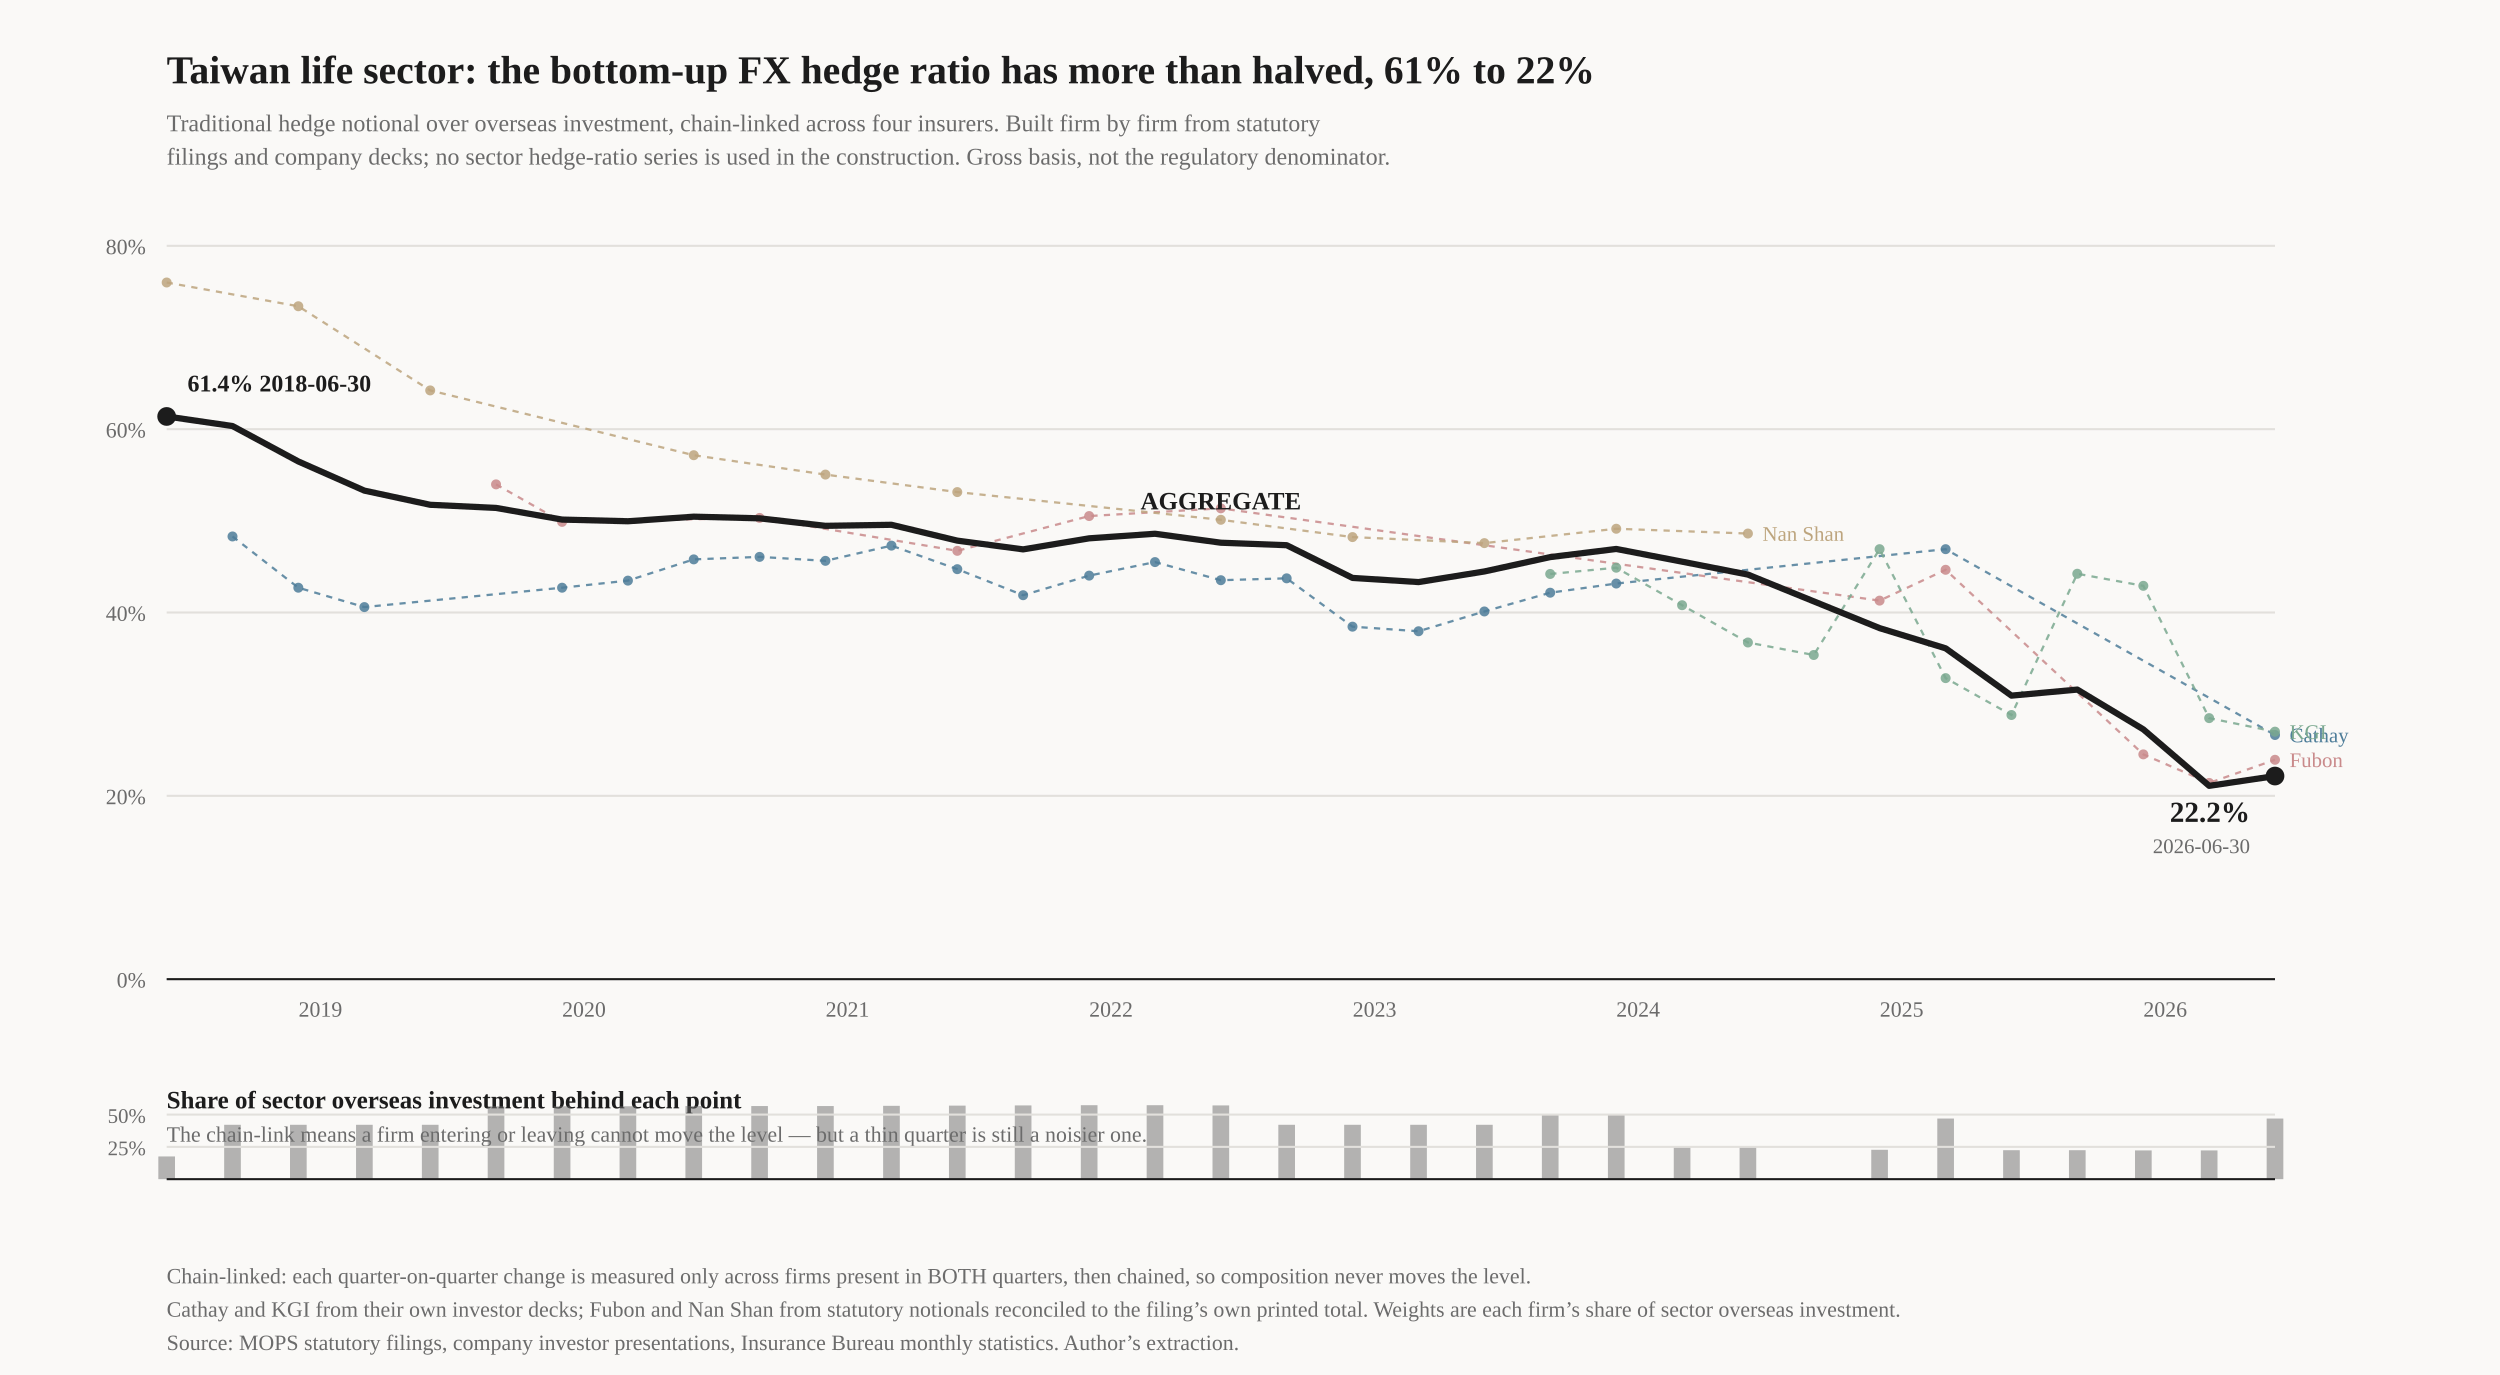
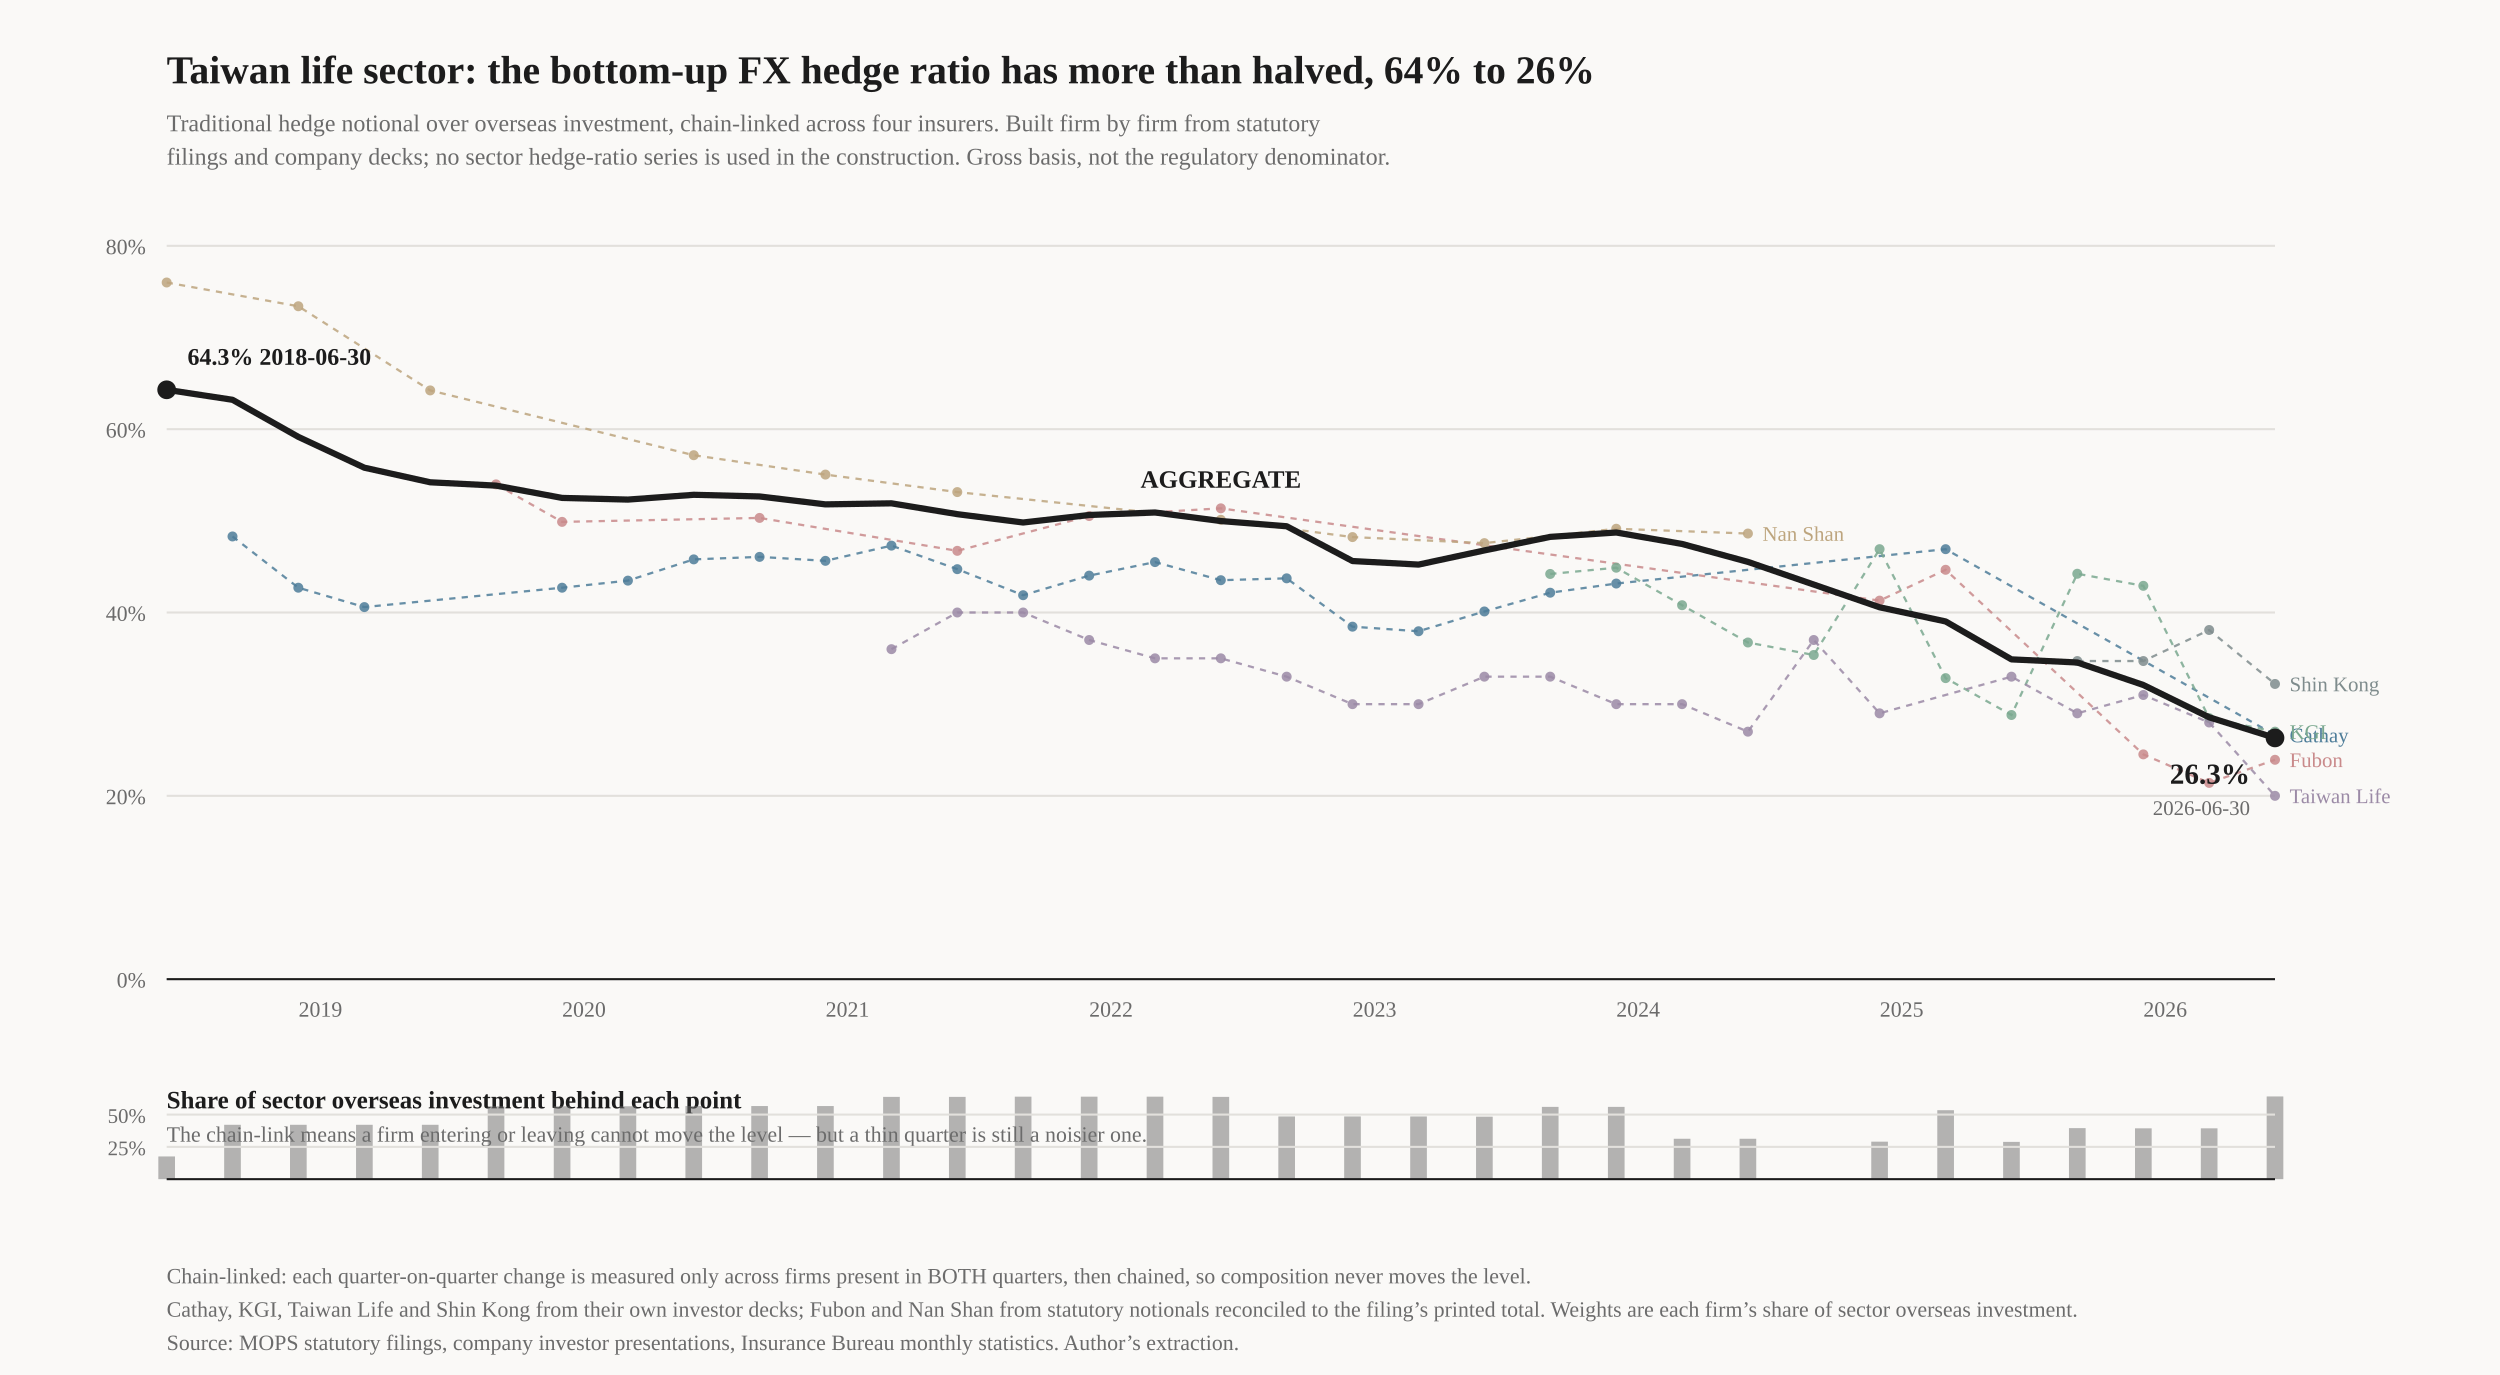
<svg xmlns="http://www.w3.org/2000/svg" width="1200" height="660" viewBox="0 0 1200 660">
  <rect width="1200" height="660" fill="#faf9f7" />
-   <text x="80.0" y="40.0" font-size="19" fill="#1c1c1c" text-anchor="start" font-weight="bold" font-family="Georgia,'Times New Roman',serif">Taiwan life sector: the bottom-up FX hedge ratio has more than halved, 61% to 22%</text>
+   <text x="80.0" y="40.0" font-size="19" fill="#1c1c1c" text-anchor="start" font-weight="bold" font-family="Georgia,'Times New Roman',serif">Taiwan life sector: the bottom-up FX hedge ratio has more than halved, 64% to 26%</text>
  <text x="80.0" y="63.0" font-size="11.5" fill="#6b6b6b" text-anchor="start" font-weight="normal" font-family="Georgia,'Times New Roman',serif">Traditional hedge notional over overseas investment, chain-linked across four insurers. Built firm by firm from statutory</text>
  <text x="80.0" y="79.0" font-size="11.5" fill="#6b6b6b" text-anchor="start" font-weight="normal" font-family="Georgia,'Times New Roman',serif">filings and company decks; no sector hedge-ratio series is used in the construction. Gross basis, not the regulatory denominator.</text>
  <line x1="80" y1="470.0" x2="1092" y2="470.0" stroke="#e2e0dc" stroke-width="1" />
  <text x="70.0" y="474.0" font-size="10.5" fill="#6b6b6b" text-anchor="end" font-weight="normal" font-family="Georgia,'Times New Roman',serif">0%</text>
  <line x1="80" y1="382.0" x2="1092" y2="382.0" stroke="#e2e0dc" stroke-width="1" />
  <text x="70.0" y="386.0" font-size="10.5" fill="#6b6b6b" text-anchor="end" font-weight="normal" font-family="Georgia,'Times New Roman',serif">20%</text>
  <line x1="80" y1="294.0" x2="1092" y2="294.0" stroke="#e2e0dc" stroke-width="1" />
  <text x="70.0" y="298.0" font-size="10.5" fill="#6b6b6b" text-anchor="end" font-weight="normal" font-family="Georgia,'Times New Roman',serif">40%</text>
  <line x1="80" y1="206.0" x2="1092" y2="206.0" stroke="#e2e0dc" stroke-width="1" />
  <text x="70.0" y="210.0" font-size="10.5" fill="#6b6b6b" text-anchor="end" font-weight="normal" font-family="Georgia,'Times New Roman',serif">60%</text>
  <line x1="80" y1="118.0" x2="1092" y2="118.0" stroke="#e2e0dc" stroke-width="1" />
  <text x="70.0" y="122.0" font-size="10.5" fill="#6b6b6b" text-anchor="end" font-weight="normal" font-family="Georgia,'Times New Roman',serif">80%</text>
  <text x="153.8" y="488.0" font-size="10.5" fill="#6b6b6b" text-anchor="middle" font-weight="normal" font-family="Georgia,'Times New Roman',serif">2019</text>
  <text x="280.3" y="488.0" font-size="10.5" fill="#6b6b6b" text-anchor="middle" font-weight="normal" font-family="Georgia,'Times New Roman',serif">2020</text>
  <text x="406.8" y="488.0" font-size="10.5" fill="#6b6b6b" text-anchor="middle" font-weight="normal" font-family="Georgia,'Times New Roman',serif">2021</text>
  <text x="533.3" y="488.0" font-size="10.5" fill="#6b6b6b" text-anchor="middle" font-weight="normal" font-family="Georgia,'Times New Roman',serif">2022</text>
  <text x="659.8" y="488.0" font-size="10.5" fill="#6b6b6b" text-anchor="middle" font-weight="normal" font-family="Georgia,'Times New Roman',serif">2023</text>
  <text x="786.3" y="488.0" font-size="10.5" fill="#6b6b6b" text-anchor="middle" font-weight="normal" font-family="Georgia,'Times New Roman',serif">2024</text>
  <text x="912.8" y="488.0" font-size="10.5" fill="#6b6b6b" text-anchor="middle" font-weight="normal" font-family="Georgia,'Times New Roman',serif">2025</text>
  <text x="1039.3" y="488.0" font-size="10.5" fill="#6b6b6b" text-anchor="middle" font-weight="normal" font-family="Georgia,'Times New Roman',serif">2026</text>
  <line x1="80" y1="470" x2="1092" y2="470" stroke="#1c1c1c" stroke-width="1" />
  <polyline points="111.6,257.5 143.2,282.1 174.9,291.4 269.8,282.1 301.4,278.7 333.0,268.5 364.6,267.3 396.2,269.2 427.9,261.9 459.5,273.2 491.1,285.7 522.8,276.3 554.4,269.8 586.0,278.5 617.6,277.6 649.2,300.8 680.9,303.0 712.5,293.5 744.1,284.5 775.8,280.1 933.9,263.6 1092.0,352.8" fill="none" stroke="#4e7d99" stroke-width="1.1" stroke-dasharray="3 3" opacity="0.85" />
  <circle cx="111.6" cy="257.5" r="2.4" fill="#4e7d99" opacity="0.85" />
  <circle cx="143.2" cy="282.1" r="2.4" fill="#4e7d99" opacity="0.85" />
  <circle cx="174.9" cy="291.4" r="2.4" fill="#4e7d99" opacity="0.85" />
  <circle cx="269.8" cy="282.1" r="2.4" fill="#4e7d99" opacity="0.85" />
  <circle cx="301.4" cy="278.7" r="2.4" fill="#4e7d99" opacity="0.85" />
  <circle cx="333.0" cy="268.5" r="2.4" fill="#4e7d99" opacity="0.85" />
  <circle cx="364.6" cy="267.3" r="2.4" fill="#4e7d99" opacity="0.85" />
  <circle cx="396.2" cy="269.2" r="2.4" fill="#4e7d99" opacity="0.85" />
  <circle cx="427.9" cy="261.9" r="2.4" fill="#4e7d99" opacity="0.85" />
  <circle cx="459.5" cy="273.2" r="2.4" fill="#4e7d99" opacity="0.85" />
  <circle cx="491.1" cy="285.7" r="2.4" fill="#4e7d99" opacity="0.85" />
  <circle cx="522.8" cy="276.3" r="2.4" fill="#4e7d99" opacity="0.85" />
  <circle cx="554.4" cy="269.8" r="2.4" fill="#4e7d99" opacity="0.85" />
  <circle cx="586.0" cy="278.5" r="2.4" fill="#4e7d99" opacity="0.85" />
  <circle cx="617.6" cy="277.6" r="2.4" fill="#4e7d99" opacity="0.85" />
  <circle cx="649.2" cy="300.8" r="2.4" fill="#4e7d99" opacity="0.85" />
  <circle cx="680.9" cy="303.0" r="2.4" fill="#4e7d99" opacity="0.85" />
  <circle cx="712.5" cy="293.5" r="2.4" fill="#4e7d99" opacity="0.85" />
  <circle cx="744.1" cy="284.5" r="2.4" fill="#4e7d99" opacity="0.85" />
  <circle cx="775.8" cy="280.1" r="2.4" fill="#4e7d99" opacity="0.85" />
  <circle cx="933.9" cy="263.6" r="2.4" fill="#4e7d99" opacity="0.85" />
  <circle cx="1092.0" cy="352.8" r="2.4" fill="#4e7d99" opacity="0.85" />
  <text x="1099.0" y="356.3" font-size="10" fill="#4e7d99" text-anchor="start" font-weight="normal" font-family="Georgia,'Times New Roman',serif">Cathay</text>
  <polyline points="238.1,232.5 269.8,250.5 364.6,248.6 459.5,264.4 522.8,247.7 586.0,244.0 902.2,288.3 933.9,273.5 1028.8,362.1 1060.4,375.8 1092.0,364.7" fill="none" stroke="#c98a8b" stroke-width="1.1" stroke-dasharray="3 3" opacity="0.85" />
  <circle cx="238.1" cy="232.5" r="2.4" fill="#c98a8b" opacity="0.85" />
  <circle cx="269.8" cy="250.5" r="2.4" fill="#c98a8b" opacity="0.85" />
  <circle cx="364.6" cy="248.6" r="2.4" fill="#c98a8b" opacity="0.85" />
  <circle cx="459.5" cy="264.4" r="2.4" fill="#c98a8b" opacity="0.85" />
  <circle cx="522.8" cy="247.7" r="2.4" fill="#c98a8b" opacity="0.85" />
  <circle cx="586.0" cy="244.0" r="2.4" fill="#c98a8b" opacity="0.85" />
  <circle cx="902.2" cy="288.3" r="2.4" fill="#c98a8b" opacity="0.85" />
  <circle cx="933.9" cy="273.5" r="2.4" fill="#c98a8b" opacity="0.85" />
  <circle cx="1028.8" cy="362.1" r="2.4" fill="#c98a8b" opacity="0.85" />
  <circle cx="1060.4" cy="375.8" r="2.4" fill="#c98a8b" opacity="0.85" />
  <circle cx="1092.0" cy="364.7" r="2.4" fill="#c98a8b" opacity="0.85" />
  <text x="1099.0" y="368.2" font-size="10" fill="#c98a8b" text-anchor="start" font-weight="normal" font-family="Georgia,'Times New Roman',serif">Fubon</text>
  <polyline points="744.1,275.5 775.8,272.5 807.4,290.5 839.0,308.4 870.6,314.4 902.2,263.6 933.9,325.5 965.5,343.2 997.1,275.4 1028.8,281.2 1060.4,344.7 1092.0,351.2" fill="none" stroke="#7aa88f" stroke-width="1.1" stroke-dasharray="3 3" opacity="0.85" />
  <circle cx="744.1" cy="275.5" r="2.4" fill="#7aa88f" opacity="0.85" />
  <circle cx="775.8" cy="272.5" r="2.4" fill="#7aa88f" opacity="0.85" />
  <circle cx="807.4" cy="290.5" r="2.4" fill="#7aa88f" opacity="0.85" />
  <circle cx="839.0" cy="308.4" r="2.4" fill="#7aa88f" opacity="0.85" />
  <circle cx="870.6" cy="314.4" r="2.4" fill="#7aa88f" opacity="0.85" />
  <circle cx="902.2" cy="263.6" r="2.4" fill="#7aa88f" opacity="0.85" />
  <circle cx="933.9" cy="325.5" r="2.4" fill="#7aa88f" opacity="0.85" />
  <circle cx="965.5" cy="343.2" r="2.4" fill="#7aa88f" opacity="0.85" />
  <circle cx="997.1" cy="275.4" r="2.4" fill="#7aa88f" opacity="0.85" />
  <circle cx="1028.8" cy="281.2" r="2.4" fill="#7aa88f" opacity="0.85" />
  <circle cx="1060.4" cy="344.7" r="2.4" fill="#7aa88f" opacity="0.85" />
  <circle cx="1092.0" cy="351.2" r="2.4" fill="#7aa88f" opacity="0.85" />
  <text x="1099.0" y="354.7" font-size="10" fill="#7aa88f" text-anchor="start" font-weight="normal" font-family="Georgia,'Times New Roman',serif">KGI</text>
  <polyline points="80.0,135.6 143.2,147.0 206.5,187.4 333.0,218.5 396.2,227.8 459.5,236.2 586.0,249.5 649.2,257.8 712.5,260.7 775.8,253.8 839.0,256.1" fill="none" stroke="#bda57e" stroke-width="1.1" stroke-dasharray="3 3" opacity="0.85" />
  <circle cx="80.0" cy="135.6" r="2.4" fill="#bda57e" opacity="0.85" />
  <circle cx="143.2" cy="147.0" r="2.4" fill="#bda57e" opacity="0.85" />
  <circle cx="206.5" cy="187.4" r="2.4" fill="#bda57e" opacity="0.85" />
  <circle cx="333.0" cy="218.5" r="2.4" fill="#bda57e" opacity="0.85" />
  <circle cx="396.2" cy="227.8" r="2.4" fill="#bda57e" opacity="0.85" />
  <circle cx="459.5" cy="236.2" r="2.4" fill="#bda57e" opacity="0.85" />
  <circle cx="586.0" cy="249.5" r="2.4" fill="#bda57e" opacity="0.85" />
  <circle cx="649.2" cy="257.8" r="2.4" fill="#bda57e" opacity="0.85" />
  <circle cx="712.5" cy="260.7" r="2.4" fill="#bda57e" opacity="0.85" />
  <circle cx="775.8" cy="253.8" r="2.4" fill="#bda57e" opacity="0.85" />
  <circle cx="839.0" cy="256.1" r="2.4" fill="#bda57e" opacity="0.85" />
  <text x="846.0" y="259.6" font-size="10" fill="#bda57e" text-anchor="start" font-weight="normal" font-family="Georgia,'Times New Roman',serif">Nan Shan</text>
-   <polyline points="80.0,199.9 111.6,204.5 143.2,221.5 174.9,235.5 206.5,242.3 238.1,243.8 269.8,249.4 301.4,250.2 333.0,248.0 364.6,248.8 396.2,252.4 427.9,251.9 459.5,259.5 491.1,263.7 522.8,258.4 554.4,256.2 586.0,260.5 617.6,261.7 649.2,277.4 680.9,279.4 712.5,274.3 744.1,267.4 775.8,263.5 807.4,269.6 839.0,275.8 902.2,301.5 933.9,311.2 965.5,333.9 997.1,331.0 1028.8,350.1 1060.4,377.2 1092.0,372.5" fill="none" stroke="#1c1c1c" stroke-width="3" stroke-linejoin="round" />
-   <circle cx="80.0" cy="199.9" r="4.5" fill="#1c1c1c" />
-   <circle cx="1092.0" cy="372.5" r="4.5" fill="#1c1c1c" />
-   <text x="90.0" y="187.9" font-size="11.5" fill="#1c1c1c" text-anchor="start" font-weight="bold" font-family="Georgia,'Times New Roman',serif">61.4%  2018-06-30</text>
-   <text x="1080.0" y="394.5" font-size="14" fill="#1c1c1c" text-anchor="end" font-weight="bold" font-family="Georgia,'Times New Roman',serif">22.2%</text>
-   <text x="1080.0" y="409.5" font-size="10" fill="#6b6b6b" text-anchor="end" font-weight="normal" font-family="Georgia,'Times New Roman',serif">2026-06-30</text>
-   <text x="586.0" y="244.5" font-size="12" fill="#1c1c1c" text-anchor="middle" font-weight="bold" font-family="Georgia,'Times New Roman',serif">AGGREGATE</text>
+   <polyline points="427.9,311.6 459.5,294.0 491.1,294.0 522.8,307.2 554.4,316.0 586.0,316.0 617.6,324.8 649.2,338.0 680.9,338.0 712.5,324.8 744.1,324.8 775.8,338.0 807.4,338.0 839.0,351.2 870.6,307.2 902.2,342.4 965.5,324.8 997.1,342.4 1028.8,333.6 1060.4,346.8 1092.0,382.0" fill="none" stroke="#9b8aa6" stroke-width="1.1" stroke-dasharray="3 3" opacity="0.85" />
+   <circle cx="427.9" cy="311.6" r="2.4" fill="#9b8aa6" opacity="0.85" />
+   <circle cx="459.5" cy="294.0" r="2.4" fill="#9b8aa6" opacity="0.85" />
+   <circle cx="491.1" cy="294.0" r="2.4" fill="#9b8aa6" opacity="0.85" />
+   <circle cx="522.8" cy="307.2" r="2.4" fill="#9b8aa6" opacity="0.85" />
+   <circle cx="554.4" cy="316.0" r="2.4" fill="#9b8aa6" opacity="0.85" />
+   <circle cx="586.0" cy="316.0" r="2.4" fill="#9b8aa6" opacity="0.85" />
+   <circle cx="617.6" cy="324.8" r="2.4" fill="#9b8aa6" opacity="0.85" />
+   <circle cx="649.2" cy="338.0" r="2.4" fill="#9b8aa6" opacity="0.85" />
+   <circle cx="680.9" cy="338.0" r="2.4" fill="#9b8aa6" opacity="0.85" />
+   <circle cx="712.5" cy="324.8" r="2.4" fill="#9b8aa6" opacity="0.85" />
+   <circle cx="744.1" cy="324.8" r="2.4" fill="#9b8aa6" opacity="0.85" />
+   <circle cx="775.8" cy="338.0" r="2.4" fill="#9b8aa6" opacity="0.85" />
+   <circle cx="807.4" cy="338.0" r="2.4" fill="#9b8aa6" opacity="0.85" />
+   <circle cx="839.0" cy="351.2" r="2.4" fill="#9b8aa6" opacity="0.85" />
+   <circle cx="870.6" cy="307.2" r="2.4" fill="#9b8aa6" opacity="0.85" />
+   <circle cx="902.2" cy="342.4" r="2.4" fill="#9b8aa6" opacity="0.85" />
+   <circle cx="965.5" cy="324.8" r="2.4" fill="#9b8aa6" opacity="0.85" />
+   <circle cx="997.1" cy="342.4" r="2.4" fill="#9b8aa6" opacity="0.85" />
+   <circle cx="1028.8" cy="333.6" r="2.4" fill="#9b8aa6" opacity="0.85" />
+   <circle cx="1060.4" cy="346.8" r="2.4" fill="#9b8aa6" opacity="0.85" />
+   <circle cx="1092.0" cy="382.0" r="2.4" fill="#9b8aa6" opacity="0.85" />
+   <text x="1099.0" y="385.5" font-size="10" fill="#9b8aa6" text-anchor="start" font-weight="normal" font-family="Georgia,'Times New Roman',serif">Taiwan Life</text>
+   <polyline points="997.1,317.3 1028.8,317.3 1060.4,302.4 1092.0,328.3" fill="none" stroke="#7f8c8d" stroke-width="1.1" stroke-dasharray="3 3" opacity="0.85" />
+   <circle cx="997.1" cy="317.3" r="2.4" fill="#7f8c8d" opacity="0.85" />
+   <circle cx="1028.8" cy="317.3" r="2.4" fill="#7f8c8d" opacity="0.85" />
+   <circle cx="1060.4" cy="302.4" r="2.4" fill="#7f8c8d" opacity="0.85" />
+   <circle cx="1092.0" cy="328.3" r="2.4" fill="#7f8c8d" opacity="0.85" />
+   <text x="1099.0" y="331.8" font-size="10" fill="#7f8c8d" text-anchor="start" font-weight="normal" font-family="Georgia,'Times New Roman',serif">Shin Kong</text>
+   <polyline points="80.0,187.1 111.6,191.9 143.2,209.7 174.9,224.5 206.5,231.5 238.1,233.1 269.8,239.0 301.4,239.8 333.0,237.5 364.6,238.3 396.2,242.1 427.9,241.6 459.5,246.8 491.1,250.8 522.8,247.2 554.4,246.0 586.0,250.1 617.6,252.6 649.2,269.3 680.9,271.0 712.5,264.2 744.1,257.7 775.8,255.6 807.4,261.1 839.0,269.7 902.2,291.5 933.9,298.3 965.5,316.5 997.1,318.0 1028.8,328.8 1060.4,344.3 1092.0,354.2" fill="none" stroke="#1c1c1c" stroke-width="3" stroke-linejoin="round" />
+   <circle cx="80.0" cy="187.1" r="4.5" fill="#1c1c1c" />
+   <circle cx="1092.0" cy="354.2" r="4.5" fill="#1c1c1c" />
+   <text x="90.0" y="175.1" font-size="11.5" fill="#1c1c1c" text-anchor="start" font-weight="bold" font-family="Georgia,'Times New Roman',serif">64.3%  2018-06-30</text>
+   <text x="1080.0" y="376.2" font-size="14" fill="#1c1c1c" text-anchor="end" font-weight="bold" font-family="Georgia,'Times New Roman',serif">26.3%</text>
+   <text x="1080.0" y="391.2" font-size="10" fill="#6b6b6b" text-anchor="end" font-weight="normal" font-family="Georgia,'Times New Roman',serif">2026-06-30</text>
+   <text x="586.0" y="234.1" font-size="12" fill="#1c1c1c" text-anchor="middle" font-weight="bold" font-family="Georgia,'Times New Roman',serif">AGGREGATE</text>
  <text x="80.0" y="532.0" font-size="12" fill="#1c1c1c" text-anchor="start" font-weight="bold" font-family="Georgia,'Times New Roman',serif">Share of sector overseas investment behind each point</text>
  <text x="80.0" y="548.0" font-size="10.5" fill="#6b6b6b" text-anchor="start" font-weight="normal" font-family="Georgia,'Times New Roman',serif">The chain-link means a firm entering or leaving cannot move the level — but a thin quarter is still a noisier one.</text>
  <rect x="76.0" y="555.1" width="8" height="10.9" fill="#6b6b6b" opacity="0.5" />
  <rect x="107.6" y="539.9" width="8" height="26.1" fill="#6b6b6b" opacity="0.5" />
  <rect x="139.2" y="539.9" width="8" height="26.1" fill="#6b6b6b" opacity="0.5" />
  <rect x="170.9" y="539.9" width="8" height="26.1" fill="#6b6b6b" opacity="0.5" />
  <rect x="202.5" y="539.9" width="8" height="26.1" fill="#6b6b6b" opacity="0.5" />
  <rect x="234.1" y="531.0" width="8" height="35.0" fill="#6b6b6b" opacity="0.5" />
  <rect x="265.8" y="531.0" width="8" height="35.0" fill="#6b6b6b" opacity="0.5" />
  <rect x="297.4" y="531.0" width="8" height="35.0" fill="#6b6b6b" opacity="0.5" />
  <rect x="329.0" y="530.9" width="8" height="35.1" fill="#6b6b6b" opacity="0.5" />
  <rect x="360.6" y="530.9" width="8" height="35.1" fill="#6b6b6b" opacity="0.5" />
  <rect x="392.2" y="530.9" width="8" height="35.1" fill="#6b6b6b" opacity="0.5" />
-   <rect x="423.9" y="530.8" width="8" height="35.2" fill="#6b6b6b" opacity="0.5" />
-   <rect x="455.5" y="530.7" width="8" height="35.3" fill="#6b6b6b" opacity="0.5" />
-   <rect x="487.1" y="530.6" width="8" height="35.4" fill="#6b6b6b" opacity="0.5" />
-   <rect x="518.8" y="530.5" width="8" height="35.5" fill="#6b6b6b" opacity="0.5" />
-   <rect x="550.4" y="530.5" width="8" height="35.5" fill="#6b6b6b" opacity="0.5" />
-   <rect x="582.0" y="530.6" width="8" height="35.4" fill="#6b6b6b" opacity="0.5" />
-   <rect x="613.6" y="539.9" width="8" height="26.1" fill="#6b6b6b" opacity="0.5" />
-   <rect x="645.2" y="539.9" width="8" height="26.1" fill="#6b6b6b" opacity="0.5" />
-   <rect x="676.9" y="539.9" width="8" height="26.1" fill="#6b6b6b" opacity="0.5" />
-   <rect x="708.5" y="539.9" width="8" height="26.1" fill="#6b6b6b" opacity="0.5" />
-   <rect x="740.1" y="535.2" width="8" height="30.8" fill="#6b6b6b" opacity="0.5" />
-   <rect x="771.8" y="535.2" width="8" height="30.8" fill="#6b6b6b" opacity="0.5" />
-   <rect x="803.4" y="550.5" width="8" height="15.5" fill="#6b6b6b" opacity="0.5" />
-   <rect x="835.0" y="550.5" width="8" height="15.5" fill="#6b6b6b" opacity="0.5" />
-   <rect x="898.2" y="551.9" width="8" height="14.1" fill="#6b6b6b" opacity="0.5" />
-   <rect x="929.9" y="536.9" width="8" height="29.1" fill="#6b6b6b" opacity="0.5" />
-   <rect x="961.5" y="552.1" width="8" height="13.9" fill="#6b6b6b" opacity="0.5" />
-   <rect x="993.1" y="552.1" width="8" height="13.9" fill="#6b6b6b" opacity="0.5" />
-   <rect x="1024.8" y="552.2" width="8" height="13.8" fill="#6b6b6b" opacity="0.5" />
-   <rect x="1056.4" y="552.2" width="8" height="13.8" fill="#6b6b6b" opacity="0.5" />
-   <rect x="1088.0" y="536.9" width="8" height="29.1" fill="#6b6b6b" opacity="0.5" />
+   <rect x="423.9" y="526.5" width="8" height="39.5" fill="#6b6b6b" opacity="0.5" />
+   <rect x="455.5" y="526.5" width="8" height="39.5" fill="#6b6b6b" opacity="0.5" />
+   <rect x="487.1" y="526.4" width="8" height="39.6" fill="#6b6b6b" opacity="0.5" />
+   <rect x="518.8" y="526.4" width="8" height="39.6" fill="#6b6b6b" opacity="0.5" />
+   <rect x="550.4" y="526.4" width="8" height="39.6" fill="#6b6b6b" opacity="0.5" />
+   <rect x="582.0" y="526.5" width="8" height="39.5" fill="#6b6b6b" opacity="0.5" />
+   <rect x="613.6" y="535.9" width="8" height="30.1" fill="#6b6b6b" opacity="0.5" />
+   <rect x="645.2" y="535.9" width="8" height="30.1" fill="#6b6b6b" opacity="0.5" />
+   <rect x="676.9" y="535.9" width="8" height="30.1" fill="#6b6b6b" opacity="0.5" />
+   <rect x="708.5" y="536.0" width="8" height="30.0" fill="#6b6b6b" opacity="0.5" />
+   <rect x="740.1" y="531.3" width="8" height="34.7" fill="#6b6b6b" opacity="0.5" />
+   <rect x="771.8" y="531.3" width="8" height="34.7" fill="#6b6b6b" opacity="0.5" />
+   <rect x="803.4" y="546.6" width="8" height="19.4" fill="#6b6b6b" opacity="0.5" />
+   <rect x="835.0" y="546.6" width="8" height="19.4" fill="#6b6b6b" opacity="0.5" />
+   <rect x="898.2" y="548.0" width="8" height="18.0" fill="#6b6b6b" opacity="0.5" />
+   <rect x="929.9" y="532.9" width="8" height="33.1" fill="#6b6b6b" opacity="0.5" />
+   <rect x="961.5" y="548.1" width="8" height="17.9" fill="#6b6b6b" opacity="0.5" />
+   <rect x="993.1" y="541.5" width="8" height="24.5" fill="#6b6b6b" opacity="0.5" />
+   <rect x="1024.8" y="541.6" width="8" height="24.4" fill="#6b6b6b" opacity="0.5" />
+   <rect x="1056.4" y="541.6" width="8" height="24.4" fill="#6b6b6b" opacity="0.5" />
+   <rect x="1088.0" y="526.3" width="8" height="39.7" fill="#6b6b6b" opacity="0.5" />
  <line x1="80" y1="550.5" x2="1092" y2="550.5" stroke="#e2e0dc" stroke-width="1" />
  <text x="70.0" y="554.5" font-size="10" fill="#6b6b6b" text-anchor="end" font-weight="normal" font-family="Georgia,'Times New Roman',serif">25%</text>
  <line x1="80" y1="535.0" x2="1092" y2="535.0" stroke="#e2e0dc" stroke-width="1" />
  <text x="70.0" y="539.0" font-size="10" fill="#6b6b6b" text-anchor="end" font-weight="normal" font-family="Georgia,'Times New Roman',serif">50%</text>
  <line x1="80" y1="566" x2="1092" y2="566" stroke="#1c1c1c" stroke-width="1" />
  <text x="80.0" y="616.0" font-size="10.5" fill="#6b6b6b" text-anchor="start" font-weight="normal" font-family="Georgia,'Times New Roman',serif">Chain-linked: each quarter-on-quarter change is measured only across firms present in BOTH quarters, then chained, so composition never moves the level.</text>
-   <text x="80.0" y="632.0" font-size="10.5" fill="#6b6b6b" text-anchor="start" font-weight="normal" font-family="Georgia,'Times New Roman',serif">Cathay and KGI from their own investor decks; Fubon and Nan Shan from statutory notionals reconciled to the filing’s own printed total. Weights are each firm’s share of sector overseas investment.</text>
+   <text x="80.0" y="632.0" font-size="10.5" fill="#6b6b6b" text-anchor="start" font-weight="normal" font-family="Georgia,'Times New Roman',serif">Cathay, KGI, Taiwan Life and Shin Kong from their own investor decks; Fubon and Nan Shan from statutory notionals reconciled to the filing’s printed total. Weights are each firm’s share of sector overseas investment.</text>
  <text x="80.0" y="648.0" font-size="10.5" fill="#6b6b6b" text-anchor="start" font-weight="normal" font-family="Georgia,'Times New Roman',serif">Source: MOPS statutory filings, company investor presentations, Insurance Bureau monthly statistics. Author’s extraction.</text>
</svg>
